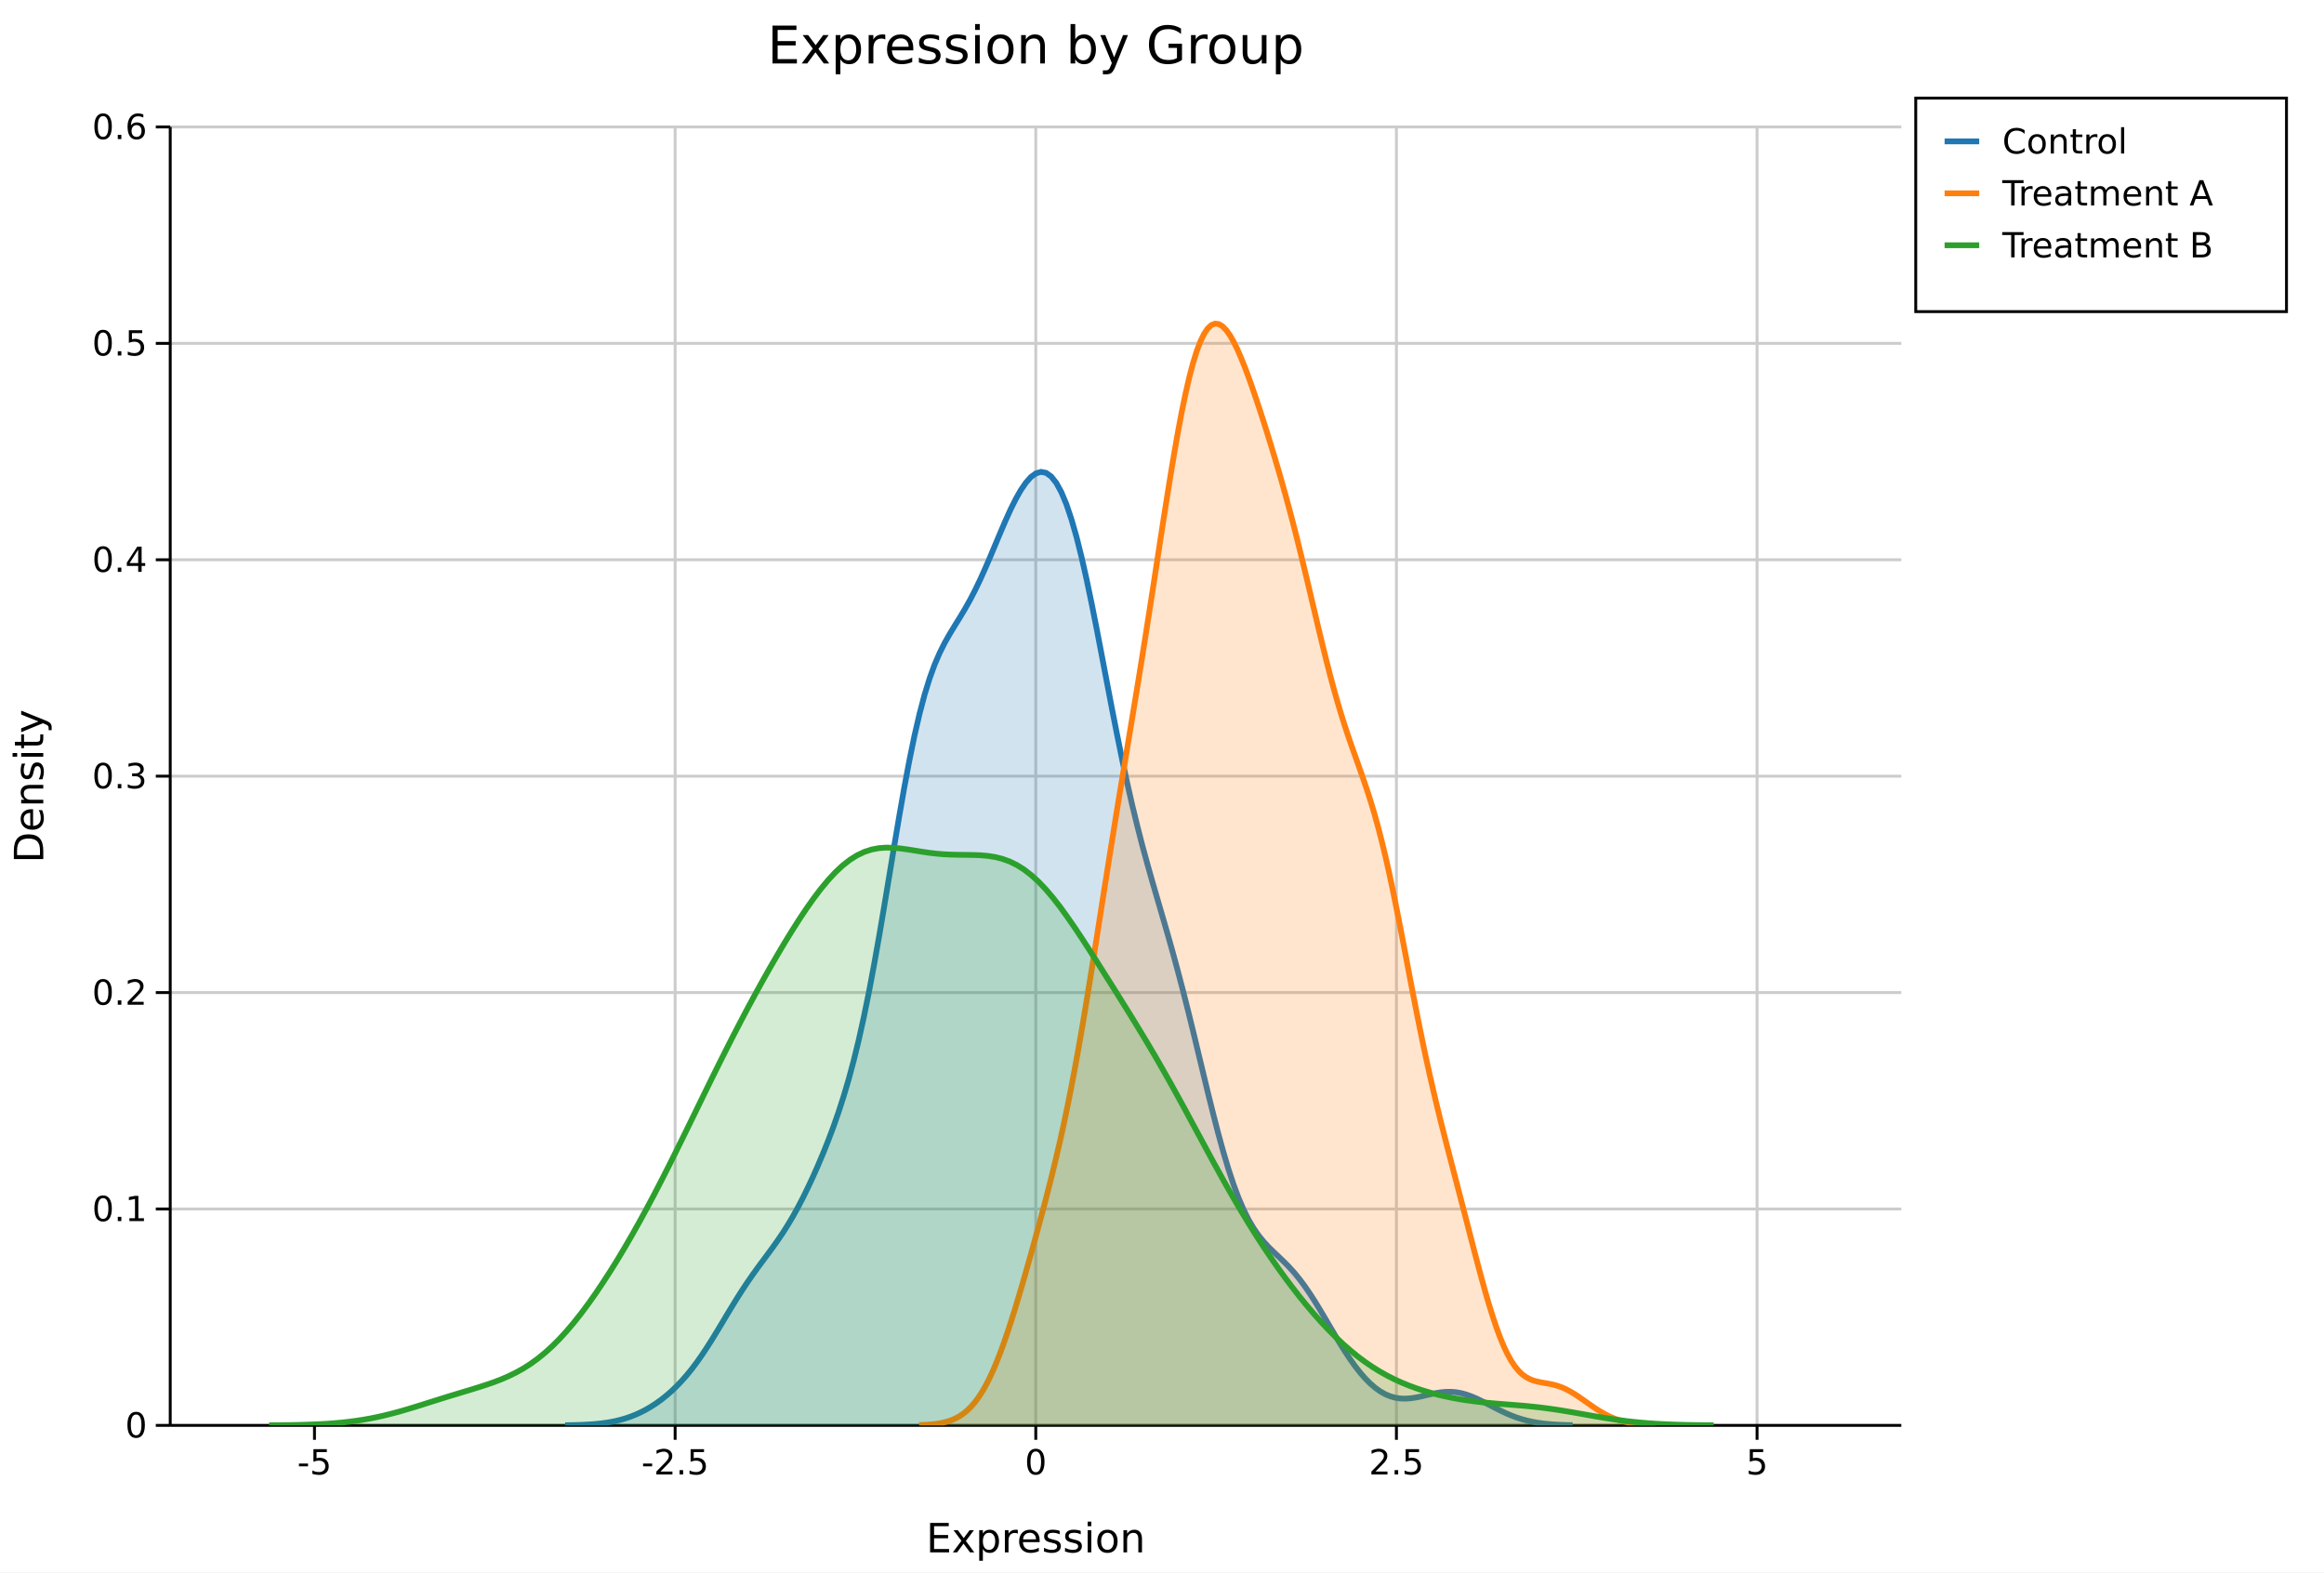
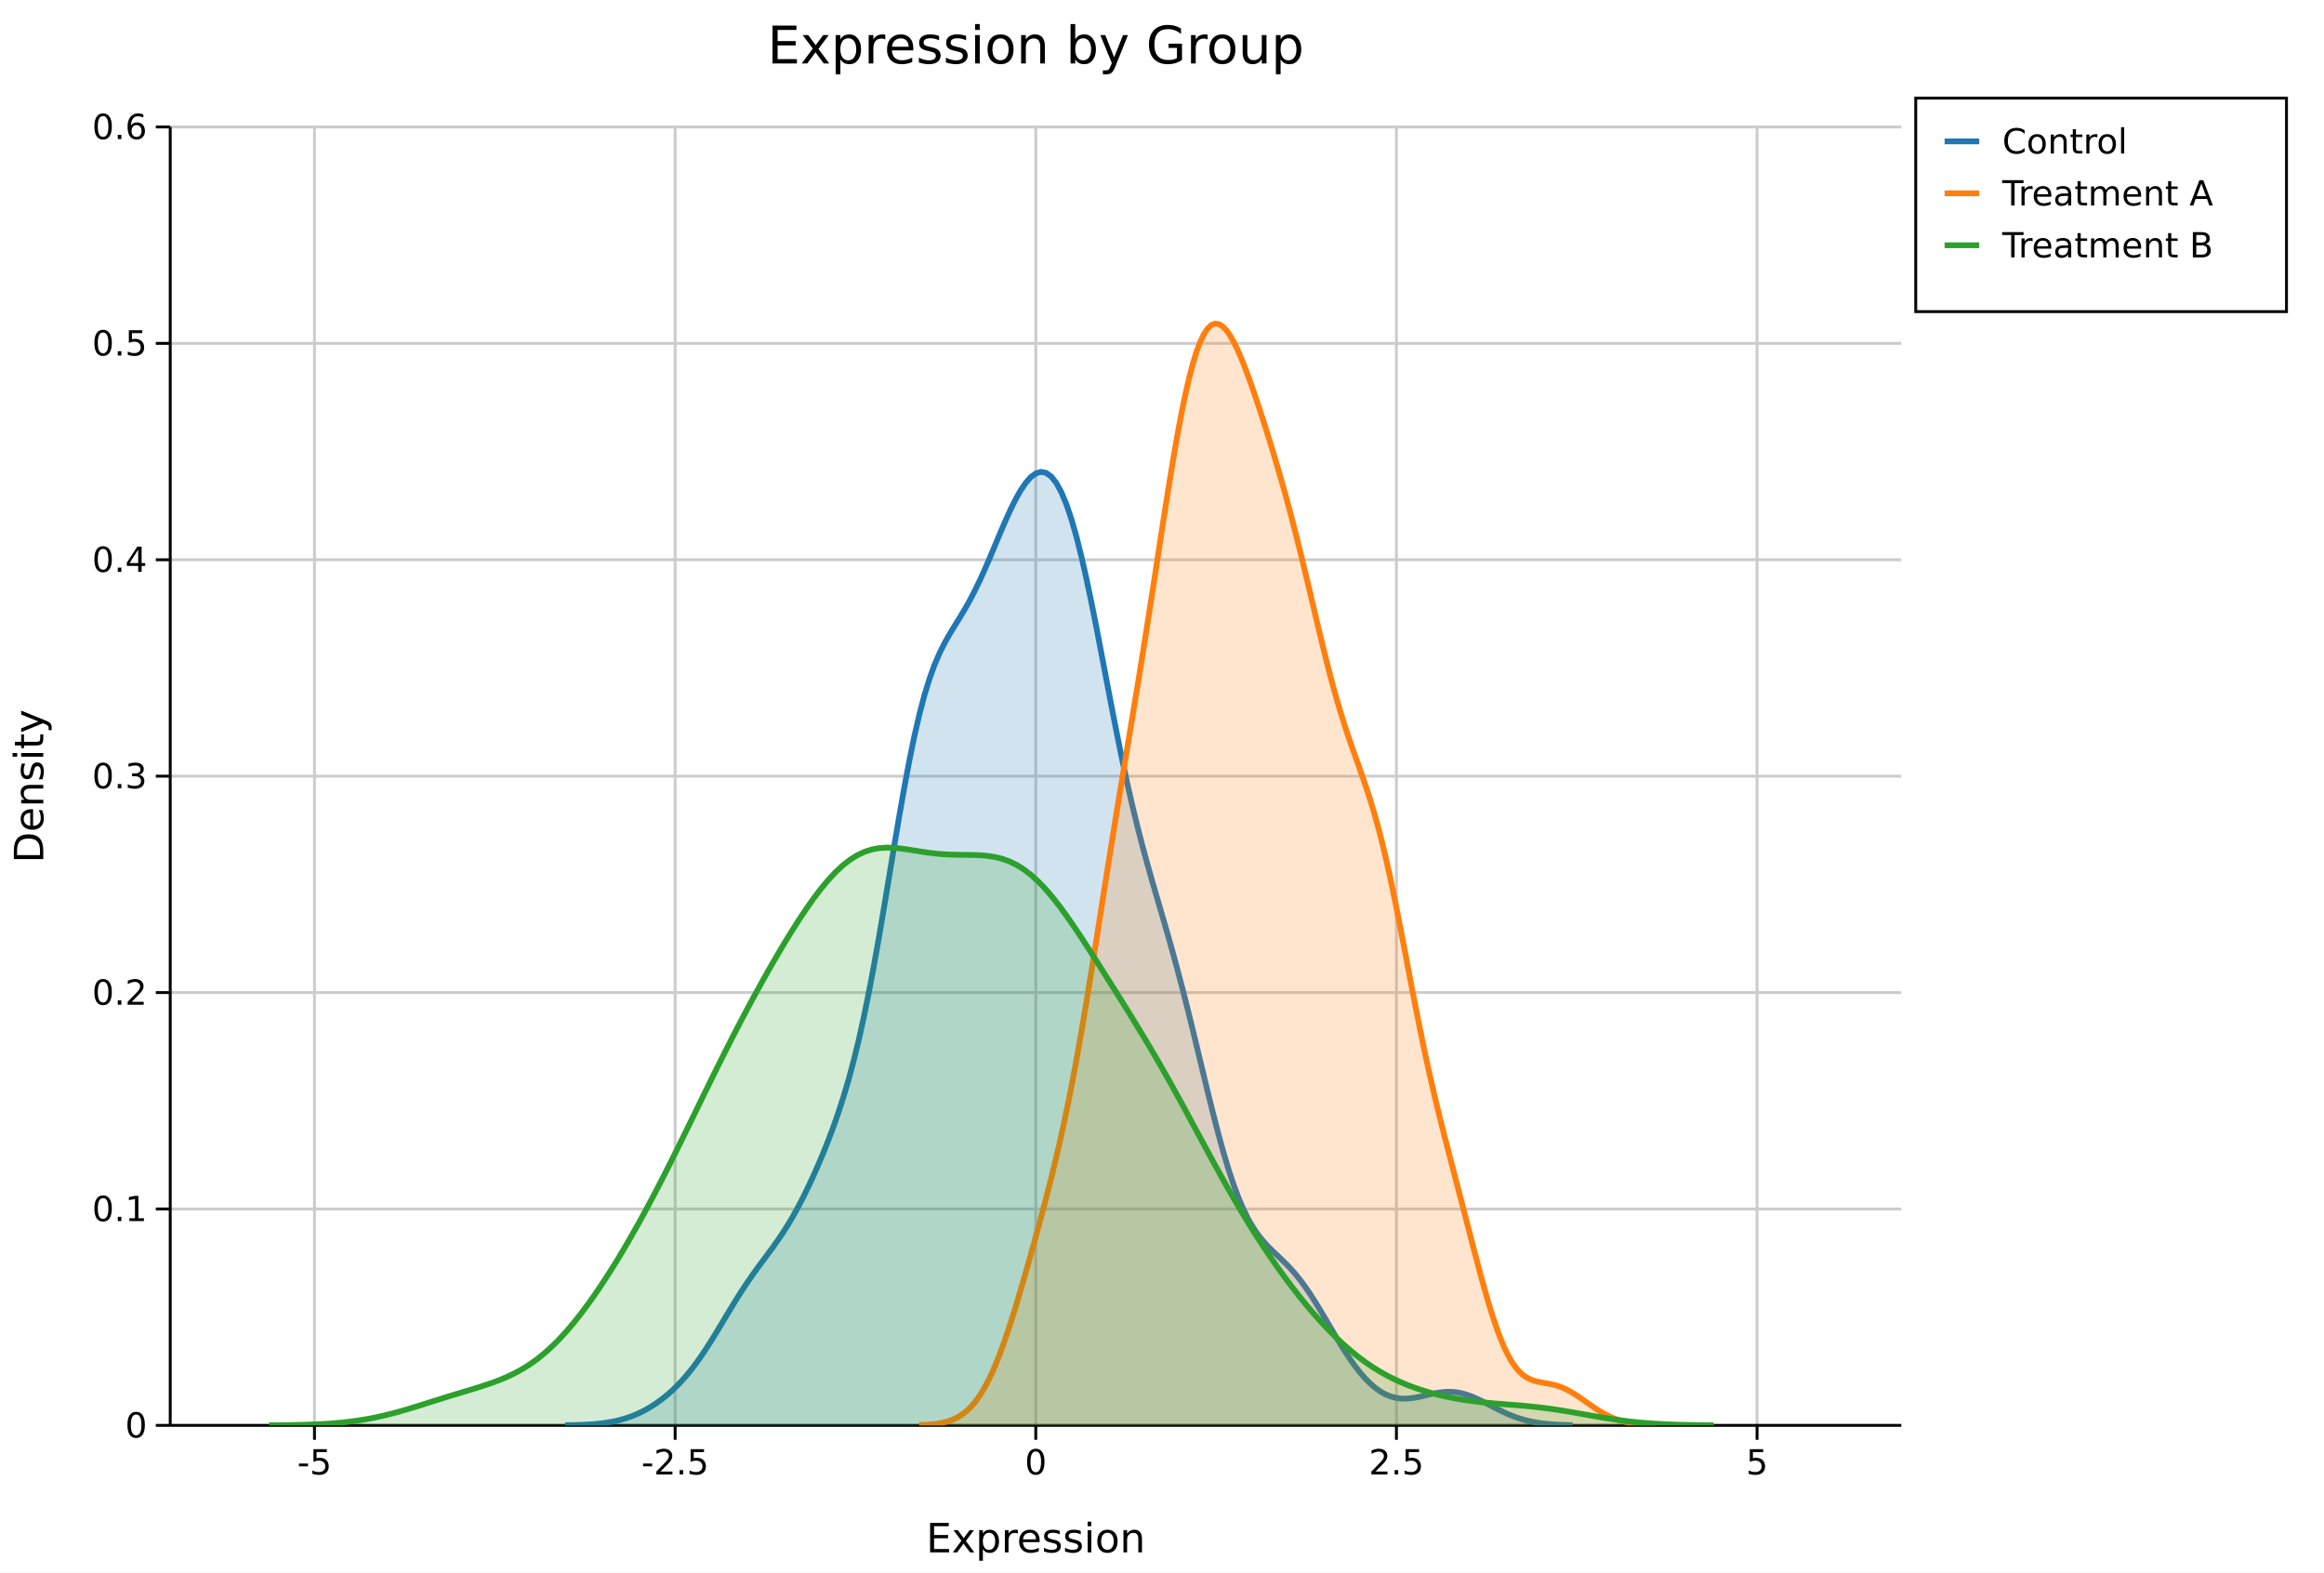
<svg xmlns="http://www.w3.org/2000/svg" width="805.5" height="545" font-family="DejaVu Sans, Liberation Sans, Arial, sans-serif" fill="black">
  <rect width="100%" height="100%" fill="white" />
  <defs>
    <clipPath id="kuva-clip-2">
      <rect x="59" y="44" width="600" height="450" />
    </clipPath>
  </defs>
+   <line x1="109" y1="44" x2="109" y2="494" stroke="#cccccc" stroke-width="1" />
  <line x1="234" y1="44" x2="234" y2="494" stroke="#cccccc" stroke-width="1" />
  <line x1="359" y1="44" x2="359" y2="494" stroke="#cccccc" stroke-width="1" />
  <line x1="484" y1="44" x2="484" y2="494" stroke="#cccccc" stroke-width="1" />
  <line x1="609" y1="44" x2="609" y2="494" stroke="#cccccc" stroke-width="1" />
  <line x1="59" y1="419" x2="659" y2="419" stroke="#cccccc" stroke-width="1" />
  <line x1="59" y1="344" x2="659" y2="344" stroke="#cccccc" stroke-width="1" />
  <line x1="59" y1="269" x2="659" y2="269" stroke="#cccccc" stroke-width="1" />
  <line x1="59" y1="194" x2="659" y2="194" stroke="#cccccc" stroke-width="1" />
  <line x1="59" y1="119" x2="659" y2="119" stroke="#cccccc" stroke-width="1" />
  <line x1="59" y1="44" x2="659" y2="44" stroke="#cccccc" stroke-width="1" />
  <line x1="59" y1="494" x2="659" y2="494" stroke="#000000" stroke-width="1" />
  <line x1="59" y1="44" x2="59" y2="494" stroke="#000000" stroke-width="1" />
  <line x1="109" y1="494" x2="109" y2="499" stroke="#000000" stroke-width="1" />
  <text x="109" y="511" font-size="12" text-anchor="middle">-5</text>
  <line x1="234" y1="494" x2="234" y2="499" stroke="#000000" stroke-width="1" />
  <text x="234" y="511" font-size="12" text-anchor="middle">-2.5</text>
  <line x1="359" y1="494" x2="359" y2="499" stroke="#000000" stroke-width="1" />
  <text x="359" y="511" font-size="12" text-anchor="middle">0</text>
  <line x1="484" y1="494" x2="484" y2="499" stroke="#000000" stroke-width="1" />
  <text x="484" y="511" font-size="12" text-anchor="middle">2.5</text>
  <line x1="609" y1="494" x2="609" y2="499" stroke="#000000" stroke-width="1" />
  <text x="609" y="511" font-size="12" text-anchor="middle">5</text>
  <line x1="54" y1="494" x2="59" y2="494" stroke="#000000" stroke-width="1" />
  <text x="51" y="498.2" font-size="12" text-anchor="end">0</text>
  <line x1="54" y1="419" x2="59" y2="419" stroke="#000000" stroke-width="1" />
  <text x="51" y="423.2" font-size="12" text-anchor="end">0.1</text>
  <line x1="54" y1="344" x2="59" y2="344" stroke="#000000" stroke-width="1" />
  <text x="51" y="348.2" font-size="12" text-anchor="end">0.2</text>
  <line x1="54" y1="269" x2="59" y2="269" stroke="#000000" stroke-width="1" />
  <text x="51" y="273.2" font-size="12" text-anchor="end">0.3</text>
  <line x1="54" y1="194" x2="59" y2="194" stroke="#000000" stroke-width="1" />
  <text x="51" y="198.2" font-size="12" text-anchor="end">0.4</text>
  <line x1="54" y1="119" x2="59" y2="119" stroke="#000000" stroke-width="1" />
  <text x="51" y="123.2" font-size="12" text-anchor="end">0.5</text>
  <line x1="54" y1="44" x2="59" y2="44" stroke="#000000" stroke-width="1" />
  <text x="51" y="48.2" font-size="12" text-anchor="end">0.6</text>
  <text x="359" y="538" font-size="14" text-anchor="middle">Expression</text>
  <text x="15" y="272.5" font-size="14" text-anchor="middle" transform="rotate(-90,15,272.5)">Density</text>
  <text x="359" y="22" font-size="18" text-anchor="middle">Expression by Group</text>
  <g clip-path="url(#kuva-clip-2)">
    <path d="M 195.87 493.95 L 197.62 493.92 L 199.38 493.88 L 201.13 493.83 L 202.89 493.75 L 204.64 493.65 L 206.4 493.52 L 208.15 493.34 L 209.91 493.11 L 211.66 492.83 L 213.42 492.47 L 215.17 492.04 L 216.93 491.53 L 218.68 490.92 L 220.44 490.22 L 222.19 489.41 L 223.95 488.5 L 225.7 487.47 L 227.46 486.33 L 229.21 485.07 L 230.97 483.67 L 232.72 482.15 L 234.47 480.47 L 236.23 478.64 L 237.98 476.66 L 239.74 474.5 L 241.49 472.17 L 243.25 469.68 L 245.0 467.04 L 246.76 464.28 L 248.51 461.42 L 250.27 458.5 L 252.02 455.57 L 253.78 452.67 L 255.53 449.82 L 257.29 447.07 L 259.04 444.43 L 260.8 441.89 L 262.55 439.45 L 264.31 437.07 L 266.06 434.72 L 267.82 432.33 L 269.57 429.86 L 271.33 427.27 L 273.08 424.5 L 274.84 421.55 L 276.59 418.38 L 278.35 415.0 L 280.1 411.42 L 281.86 407.65 L 283.61 403.69 L 285.37 399.52 L 287.12 395.12 L 288.88 390.46 L 290.63 385.45 L 292.38 380.04 L 294.14 374.11 L 295.89 367.59 L 297.65 360.4 L 299.4 352.5 L 301.16 343.87 L 302.91 334.58 L 304.67 324.7 L 306.42 314.38 L 308.18 303.81 L 309.93 293.21 L 311.69 282.81 L 313.44 272.84 L 315.2 263.51 L 316.95 255.0 L 318.71 247.4 L 320.46 240.75 L 322.22 235.07 L 323.97 230.26 L 325.73 226.19 L 327.48 222.7 L 329.24 219.61 L 330.99 216.73 L 332.75 213.9 L 334.5 210.97 L 336.26 207.84 L 338.01 204.45 L 339.77 200.8 L 341.52 196.89 L 343.28 192.81 L 345.03 188.63 L 346.79 184.44 L 348.54 180.37 L 350.29 176.51 L 352.05 172.98 L 353.8 169.88 L 355.56 167.3 L 357.31 165.32 L 359.07 164.05 L 360.82 163.54 L 362.58 163.88 L 364.33 165.13 L 366.09 167.34 L 367.84 170.53 L 369.6 174.73 L 371.35 179.93 L 373.11 186.06 L 374.86 193.07 L 376.62 200.83 L 378.37 209.21 L 380.13 218.05 L 381.88 227.16 L 383.64 236.38 L 385.39 245.53 L 387.15 254.47 L 388.9 263.07 L 390.66 271.24 L 392.41 278.94 L 394.17 286.18 L 395.92 292.99 L 397.68 299.44 L 399.43 305.64 L 401.19 311.67 L 402.94 317.68 L 404.7 323.74 L 406.45 329.96 L 408.2 336.4 L 409.96 343.09 L 411.71 350.01 L 413.47 357.14 L 415.22 364.42 L 416.98 371.73 L 418.73 378.98 L 420.49 386.05 L 422.24 392.83 L 424.0 399.21 L 425.75 405.09 L 427.51 410.41 L 429.26 415.12 L 431.02 419.23 L 432.77 422.75 L 434.53 425.73 L 436.28 428.25 L 438.04 430.4 L 439.79 432.28 L 441.55 434.0 L 443.3 435.65 L 445.06 437.34 L 446.81 439.12 L 448.57 441.06 L 450.32 443.2 L 452.08 445.54 L 453.83 448.08 L 455.59 450.8 L 457.34 453.65 L 459.1 456.6 L 460.85 459.59 L 462.61 462.56 L 464.36 465.48 L 466.11 468.28 L 467.87 470.93 L 469.62 473.4 L 471.38 475.65 L 473.13 477.67 L 474.89 479.45 L 476.64 480.96 L 478.4 482.22 L 480.15 483.21 L 481.91 483.94 L 483.66 484.42 L 485.42 484.68 L 487.17 484.73 L 488.93 484.61 L 490.68 484.35 L 492.44 483.99 L 494.19 483.58 L 495.95 483.18 L 497.7 482.81 L 499.46 482.53 L 501.21 482.37 L 502.97 482.36 L 504.72 482.51 L 506.48 482.83 L 508.23 483.31 L 509.99 483.94 L 511.74 484.68 L 513.5 485.52 L 515.25 486.41 L 517.01 487.33 L 518.76 488.23 L 520.52 489.1 L 522.27 489.92 L 524.02 490.65 L 525.78 491.31 L 527.53 491.87 L 529.29 492.34 L 531.04 492.74 L 532.8 493.05 L 534.55 493.3 L 536.31 493.49 L 538.06 493.64 L 539.82 493.75 L 541.57 493.83 L 543.33 493.88 L 545.08 493.92 L 545.08 494 L 195.87 494 Z" stroke="none" stroke-width="0" fill="#1f77b4" fill-opacity="0.2" />
    <path d="M 195.87 493.95 L 197.62 493.92 L 199.38 493.88 L 201.13 493.83 L 202.89 493.75 L 204.64 493.65 L 206.4 493.52 L 208.15 493.34 L 209.91 493.11 L 211.66 492.83 L 213.42 492.47 L 215.17 492.04 L 216.93 491.53 L 218.68 490.92 L 220.44 490.22 L 222.19 489.41 L 223.95 488.5 L 225.7 487.47 L 227.46 486.33 L 229.21 485.07 L 230.97 483.67 L 232.72 482.15 L 234.47 480.47 L 236.23 478.64 L 237.98 476.66 L 239.74 474.5 L 241.49 472.17 L 243.25 469.68 L 245.0 467.04 L 246.76 464.28 L 248.51 461.42 L 250.27 458.5 L 252.02 455.57 L 253.78 452.67 L 255.53 449.82 L 257.29 447.07 L 259.04 444.43 L 260.8 441.89 L 262.55 439.45 L 264.31 437.07 L 266.06 434.72 L 267.82 432.33 L 269.57 429.86 L 271.33 427.27 L 273.08 424.5 L 274.84 421.55 L 276.59 418.38 L 278.35 415.0 L 280.1 411.42 L 281.86 407.65 L 283.61 403.69 L 285.37 399.52 L 287.12 395.12 L 288.88 390.46 L 290.63 385.45 L 292.38 380.04 L 294.14 374.11 L 295.89 367.59 L 297.65 360.4 L 299.4 352.5 L 301.16 343.87 L 302.91 334.58 L 304.67 324.7 L 306.42 314.38 L 308.18 303.81 L 309.93 293.21 L 311.69 282.81 L 313.44 272.84 L 315.2 263.51 L 316.95 255.0 L 318.71 247.4 L 320.46 240.75 L 322.22 235.07 L 323.97 230.26 L 325.73 226.19 L 327.48 222.7 L 329.24 219.61 L 330.99 216.73 L 332.75 213.9 L 334.5 210.97 L 336.26 207.84 L 338.01 204.45 L 339.77 200.8 L 341.52 196.89 L 343.28 192.81 L 345.03 188.63 L 346.79 184.44 L 348.54 180.37 L 350.29 176.51 L 352.05 172.98 L 353.8 169.88 L 355.56 167.3 L 357.31 165.32 L 359.07 164.05 L 360.82 163.54 L 362.58 163.88 L 364.33 165.13 L 366.09 167.34 L 367.84 170.53 L 369.6 174.73 L 371.35 179.93 L 373.11 186.06 L 374.86 193.07 L 376.62 200.83 L 378.37 209.21 L 380.13 218.05 L 381.88 227.16 L 383.64 236.38 L 385.39 245.53 L 387.15 254.47 L 388.9 263.07 L 390.66 271.24 L 392.41 278.94 L 394.17 286.18 L 395.92 292.99 L 397.68 299.44 L 399.43 305.64 L 401.19 311.67 L 402.94 317.68 L 404.7 323.74 L 406.45 329.96 L 408.2 336.4 L 409.96 343.09 L 411.71 350.01 L 413.47 357.14 L 415.22 364.42 L 416.98 371.73 L 418.73 378.98 L 420.49 386.05 L 422.24 392.83 L 424.0 399.21 L 425.75 405.09 L 427.51 410.41 L 429.26 415.12 L 431.02 419.23 L 432.77 422.75 L 434.53 425.73 L 436.28 428.25 L 438.04 430.4 L 439.79 432.28 L 441.55 434.0 L 443.3 435.65 L 445.06 437.34 L 446.81 439.12 L 448.57 441.06 L 450.32 443.2 L 452.08 445.54 L 453.83 448.08 L 455.59 450.8 L 457.34 453.65 L 459.1 456.6 L 460.85 459.59 L 462.61 462.56 L 464.36 465.48 L 466.11 468.28 L 467.87 470.93 L 469.62 473.4 L 471.38 475.65 L 473.13 477.67 L 474.89 479.45 L 476.64 480.96 L 478.4 482.22 L 480.15 483.21 L 481.91 483.94 L 483.66 484.42 L 485.42 484.68 L 487.17 484.73 L 488.93 484.61 L 490.68 484.35 L 492.44 483.99 L 494.19 483.58 L 495.95 483.18 L 497.7 482.81 L 499.46 482.53 L 501.21 482.37 L 502.97 482.36 L 504.72 482.51 L 506.48 482.83 L 508.23 483.31 L 509.99 483.94 L 511.74 484.68 L 513.5 485.52 L 515.25 486.41 L 517.01 487.33 L 518.76 488.23 L 520.52 489.1 L 522.27 489.92 L 524.02 490.65 L 525.78 491.31 L 527.53 491.87 L 529.29 492.34 L 531.04 492.74 L 532.8 493.05 L 534.55 493.3 L 536.31 493.49 L 538.06 493.64 L 539.82 493.75 L 541.57 493.83 L 543.33 493.88 L 545.08 493.92" stroke="#1f77b4" stroke-width="2" fill="none" />
    <path d="M 318.57 493.89 L 319.86 493.85 L 321.14 493.78 L 322.42 493.68 L 323.7 493.56 L 324.99 493.39 L 326.27 493.17 L 327.55 492.88 L 328.83 492.52 L 330.12 492.05 L 331.4 491.47 L 332.68 490.75 L 333.96 489.87 L 335.25 488.81 L 336.53 487.55 L 337.81 486.08 L 339.09 484.37 L 340.37 482.4 L 341.66 480.17 L 342.94 477.67 L 344.22 474.9 L 345.5 471.86 L 346.79 468.57 L 348.07 465.04 L 349.35 461.3 L 350.63 457.36 L 351.92 453.24 L 353.2 448.99 L 354.48 444.63 L 355.76 440.16 L 357.05 435.63 L 358.33 431.01 L 359.61 426.34 L 360.89 421.6 L 362.18 416.76 L 363.46 411.8 L 364.74 406.69 L 366.02 401.39 L 367.31 395.87 L 368.59 390.09 L 369.87 384.01 L 371.15 377.62 L 372.43 370.89 L 373.72 363.85 L 375.0 356.51 L 376.28 348.9 L 377.56 341.06 L 378.85 333.06 L 380.13 324.94 L 381.41 316.77 L 382.69 308.6 L 383.98 300.48 L 385.26 292.44 L 386.54 284.49 L 387.82 276.63 L 389.11 268.85 L 390.39 261.12 L 391.67 253.4 L 392.95 245.65 L 394.24 237.84 L 395.52 229.93 L 396.8 221.9 L 398.08 213.75 L 399.37 205.49 L 400.65 197.16 L 401.93 188.8 L 403.21 180.48 L 404.5 172.3 L 405.78 164.33 L 407.06 156.66 L 408.34 149.4 L 409.62 142.62 L 410.91 136.42 L 412.19 130.84 L 413.47 125.96 L 414.75 121.8 L 416.04 118.39 L 417.32 115.74 L 418.6 113.83 L 419.88 112.65 L 421.17 112.16 L 422.45 112.33 L 423.73 113.09 L 425.01 114.4 L 426.3 116.2 L 427.58 118.45 L 428.86 121.05 L 430.14 123.99 L 431.43 127.18 L 432.71 130.6 L 433.99 134.2 L 435.27 137.93 L 436.56 141.78 L 437.84 145.74 L 439.12 149.78 L 440.4 153.91 L 441.68 158.14 L 442.97 162.46 L 444.25 166.91 L 445.53 171.48 L 446.81 176.18 L 448.1 181.04 L 449.38 186.04 L 450.66 191.19 L 451.94 196.46 L 453.23 201.82 L 454.51 207.25 L 455.79 212.69 L 457.07 218.11 L 458.36 223.43 L 459.64 228.62 L 460.92 233.63 L 462.2 238.42 L 463.49 242.98 L 464.77 247.3 L 466.05 251.37 L 467.33 255.25 L 468.62 258.96 L 469.9 262.57 L 471.18 266.16 L 472.46 269.81 L 473.74 273.58 L 475.03 277.57 L 476.31 281.82 L 477.59 286.4 L 478.87 291.35 L 480.16 296.66 L 481.44 302.34 L 482.72 308.35 L 484.0 314.64 L 485.29 321.15 L 486.57 327.8 L 487.85 334.53 L 489.13 341.24 L 490.42 347.87 L 491.7 354.34 L 492.98 360.63 L 494.26 366.7 L 495.55 372.53 L 496.83 378.13 L 498.11 383.53 L 499.39 388.74 L 500.68 393.82 L 501.96 398.81 L 503.24 403.74 L 504.52 408.64 L 505.8 413.56 L 507.09 418.49 L 508.37 423.44 L 509.65 428.41 L 510.93 433.35 L 512.22 438.23 L 513.5 443.0 L 514.78 447.62 L 516.06 452.02 L 517.35 456.15 L 518.63 459.98 L 519.91 463.46 L 521.19 466.56 L 522.48 469.27 L 523.76 471.58 L 525.04 473.51 L 526.32 475.07 L 527.61 476.31 L 528.89 477.25 L 530.17 477.94 L 531.45 478.45 L 532.74 478.8 L 534.02 479.07 L 535.3 479.3 L 536.58 479.52 L 537.86 479.77 L 539.15 480.09 L 540.43 480.49 L 541.71 480.98 L 542.99 481.57 L 544.28 482.26 L 545.56 483.02 L 546.84 483.85 L 548.12 484.73 L 549.41 485.63 L 550.69 486.54 L 551.97 487.43 L 553.25 488.29 L 554.54 489.1 L 555.82 489.84 L 557.1 490.53 L 558.38 491.14 L 559.67 491.67 L 560.95 492.13 L 562.23 492.51 L 563.51 492.84 L 564.8 493.1 L 566.08 493.32 L 567.36 493.49 L 568.64 493.62 L 569.92 493.72 L 571.21 493.8 L 572.49 493.86 L 573.77 493.9 L 573.77 494 L 318.57 494 Z" stroke="none" stroke-width="0" fill="#ff7f0e" fill-opacity="0.2" />
    <path d="M 318.57 493.89 L 319.86 493.85 L 321.14 493.78 L 322.42 493.68 L 323.7 493.56 L 324.99 493.39 L 326.27 493.17 L 327.55 492.88 L 328.83 492.52 L 330.12 492.05 L 331.4 491.47 L 332.68 490.75 L 333.96 489.87 L 335.25 488.81 L 336.53 487.55 L 337.81 486.08 L 339.09 484.37 L 340.37 482.4 L 341.66 480.17 L 342.94 477.67 L 344.22 474.9 L 345.5 471.86 L 346.79 468.57 L 348.07 465.04 L 349.35 461.3 L 350.63 457.36 L 351.92 453.24 L 353.2 448.99 L 354.48 444.63 L 355.76 440.16 L 357.05 435.63 L 358.33 431.01 L 359.61 426.34 L 360.89 421.6 L 362.18 416.76 L 363.46 411.8 L 364.74 406.69 L 366.02 401.39 L 367.31 395.87 L 368.59 390.09 L 369.87 384.01 L 371.15 377.62 L 372.43 370.89 L 373.72 363.85 L 375.0 356.51 L 376.28 348.9 L 377.56 341.06 L 378.85 333.06 L 380.13 324.94 L 381.41 316.77 L 382.69 308.6 L 383.98 300.48 L 385.26 292.44 L 386.54 284.49 L 387.82 276.63 L 389.11 268.85 L 390.39 261.12 L 391.67 253.4 L 392.95 245.65 L 394.24 237.84 L 395.52 229.93 L 396.8 221.9 L 398.08 213.75 L 399.37 205.49 L 400.65 197.16 L 401.93 188.8 L 403.21 180.48 L 404.5 172.3 L 405.78 164.33 L 407.06 156.66 L 408.34 149.4 L 409.62 142.62 L 410.91 136.42 L 412.19 130.84 L 413.47 125.96 L 414.75 121.8 L 416.04 118.39 L 417.32 115.74 L 418.6 113.83 L 419.88 112.65 L 421.17 112.16 L 422.45 112.33 L 423.73 113.09 L 425.01 114.4 L 426.3 116.2 L 427.58 118.45 L 428.86 121.05 L 430.14 123.99 L 431.43 127.18 L 432.71 130.6 L 433.99 134.2 L 435.27 137.93 L 436.56 141.78 L 437.84 145.74 L 439.12 149.78 L 440.4 153.91 L 441.68 158.14 L 442.97 162.46 L 444.25 166.91 L 445.53 171.48 L 446.81 176.18 L 448.1 181.04 L 449.38 186.04 L 450.66 191.19 L 451.94 196.46 L 453.23 201.82 L 454.51 207.25 L 455.79 212.69 L 457.07 218.11 L 458.36 223.43 L 459.64 228.62 L 460.92 233.63 L 462.2 238.42 L 463.49 242.98 L 464.77 247.3 L 466.05 251.37 L 467.33 255.25 L 468.62 258.96 L 469.9 262.57 L 471.18 266.16 L 472.46 269.81 L 473.74 273.58 L 475.03 277.57 L 476.31 281.82 L 477.59 286.4 L 478.87 291.35 L 480.16 296.66 L 481.44 302.34 L 482.72 308.35 L 484.0 314.64 L 485.29 321.15 L 486.57 327.8 L 487.85 334.53 L 489.13 341.24 L 490.42 347.87 L 491.7 354.34 L 492.98 360.63 L 494.26 366.7 L 495.55 372.53 L 496.83 378.13 L 498.11 383.53 L 499.39 388.74 L 500.68 393.82 L 501.96 398.81 L 503.24 403.74 L 504.52 408.64 L 505.8 413.56 L 507.09 418.49 L 508.37 423.44 L 509.65 428.41 L 510.93 433.35 L 512.22 438.23 L 513.5 443.0 L 514.78 447.62 L 516.06 452.02 L 517.35 456.15 L 518.63 459.98 L 519.91 463.46 L 521.19 466.56 L 522.48 469.27 L 523.76 471.58 L 525.04 473.51 L 526.32 475.07 L 527.61 476.31 L 528.89 477.25 L 530.17 477.94 L 531.45 478.45 L 532.74 478.8 L 534.02 479.07 L 535.3 479.3 L 536.58 479.52 L 537.86 479.77 L 539.15 480.09 L 540.43 480.49 L 541.71 480.98 L 542.99 481.57 L 544.28 482.26 L 545.56 483.02 L 546.84 483.85 L 548.12 484.73 L 549.41 485.63 L 550.69 486.54 L 551.97 487.43 L 553.25 488.29 L 554.54 489.1 L 555.82 489.84 L 557.1 490.53 L 558.38 491.14 L 559.67 491.67 L 560.95 492.13 L 562.23 492.51 L 563.51 492.84 L 564.8 493.1 L 566.08 493.32 L 567.36 493.49 L 568.64 493.62 L 569.92 493.72 L 571.21 493.8 L 572.49 493.86 L 573.77 493.9" stroke="#ff7f0e" stroke-width="2" fill="none" />
    <path d="M 93.28 493.96 L 95.8 493.95 L 98.31 493.92 L 100.83 493.89 L 103.35 493.84 L 105.86 493.77 L 108.38 493.68 L 110.89 493.57 L 113.41 493.43 L 115.93 493.24 L 118.44 493.02 L 120.96 492.74 L 123.47 492.41 L 125.99 492.02 L 128.5 491.57 L 131.02 491.06 L 133.54 490.48 L 136.05 489.85 L 138.57 489.17 L 141.08 488.44 L 143.6 487.68 L 146.12 486.9 L 148.63 486.1 L 151.15 485.31 L 153.66 484.52 L 156.18 483.74 L 158.7 482.98 L 161.21 482.22 L 163.73 481.46 L 166.24 480.68 L 168.76 479.86 L 171.28 478.99 L 173.79 478.02 L 176.31 476.93 L 178.82 475.7 L 181.34 474.3 L 183.86 472.7 L 186.37 470.88 L 188.89 468.83 L 191.4 466.56 L 193.92 464.04 L 196.43 461.29 L 198.95 458.32 L 201.47 455.14 L 203.98 451.76 L 206.5 448.2 L 209.01 444.46 L 211.53 440.57 L 214.05 436.52 L 216.56 432.33 L 219.08 427.99 L 221.59 423.52 L 224.11 418.91 L 226.63 414.18 L 229.14 409.34 L 231.66 404.39 L 234.17 399.36 L 236.69 394.26 L 239.21 389.12 L 241.72 383.97 L 244.24 378.81 L 246.75 373.69 L 249.27 368.61 L 251.79 363.6 L 254.3 358.66 L 256.82 353.82 L 259.33 349.06 L 261.85 344.41 L 264.36 339.85 L 266.88 335.39 L 269.4 331.04 L 271.91 326.8 L 274.43 322.7 L 276.94 318.75 L 279.46 314.97 L 281.98 311.4 L 284.49 308.08 L 287.01 305.05 L 289.52 302.34 L 292.04 299.98 L 294.56 298.01 L 297.07 296.43 L 299.59 295.24 L 302.1 294.42 L 304.62 293.95 L 307.14 293.76 L 309.65 293.82 L 312.17 294.06 L 314.68 294.41 L 317.2 294.81 L 319.72 295.21 L 322.23 295.58 L 324.75 295.87 L 327.26 296.08 L 329.78 296.19 L 332.3 296.25 L 334.81 296.28 L 337.33 296.32 L 339.84 296.41 L 342.36 296.63 L 344.87 297.02 L 347.39 297.65 L 349.91 298.55 L 352.42 299.78 L 354.94 301.36 L 357.45 303.3 L 359.97 305.59 L 362.49 308.24 L 365.0 311.2 L 367.52 314.43 L 370.03 317.91 L 372.55 321.56 L 375.07 325.34 L 377.58 329.22 L 380.1 333.16 L 382.61 337.13 L 385.13 341.12 L 387.65 345.13 L 390.16 349.16 L 392.68 353.22 L 395.19 357.34 L 397.71 361.52 L 400.23 365.79 L 402.74 370.14 L 405.26 374.59 L 407.77 379.12 L 410.29 383.71 L 412.8 388.37 L 415.32 393.04 L 417.84 397.71 L 420.35 402.36 L 422.87 406.94 L 425.38 411.44 L 427.9 415.84 L 430.42 420.12 L 432.93 424.26 L 435.45 428.28 L 437.96 432.15 L 440.48 435.89 L 443.0 439.49 L 445.51 442.96 L 448.03 446.3 L 450.54 449.52 L 453.06 452.6 L 455.58 455.56 L 458.09 458.37 L 460.61 461.04 L 463.12 463.56 L 465.64 465.93 L 468.16 468.12 L 470.67 470.17 L 473.19 472.04 L 475.7 473.75 L 478.22 475.31 L 480.74 476.72 L 483.25 478.0 L 485.77 479.15 L 488.28 480.18 L 490.8 481.11 L 493.31 481.94 L 495.83 482.69 L 498.35 483.36 L 500.86 483.95 L 503.38 484.47 L 505.89 484.93 L 508.41 485.32 L 510.93 485.66 L 513.44 485.96 L 515.96 486.21 L 518.47 486.43 L 520.99 486.63 L 523.51 486.83 L 526.02 487.03 L 528.54 487.24 L 531.05 487.49 L 533.57 487.76 L 536.09 488.08 L 538.6 488.43 L 541.12 488.81 L 543.63 489.23 L 546.15 489.66 L 548.67 490.11 L 551.18 490.56 L 553.7 491.0 L 556.21 491.42 L 558.73 491.82 L 561.24 492.18 L 563.76 492.51 L 566.28 492.8 L 568.79 493.04 L 571.31 493.25 L 573.82 493.42 L 576.34 493.56 L 578.86 493.67 L 581.37 493.76 L 583.89 493.83 L 586.4 493.88 L 588.92 493.91 L 591.44 493.94 L 593.95 493.96 L 593.95 494 L 93.28 494 Z" stroke="none" stroke-width="0" fill="#2ca02c" fill-opacity="0.2" />
    <path d="M 93.28 493.96 L 95.8 493.95 L 98.31 493.92 L 100.83 493.89 L 103.35 493.84 L 105.86 493.77 L 108.38 493.68 L 110.89 493.57 L 113.41 493.43 L 115.93 493.24 L 118.44 493.02 L 120.96 492.74 L 123.47 492.41 L 125.99 492.02 L 128.5 491.57 L 131.02 491.06 L 133.54 490.48 L 136.05 489.85 L 138.57 489.17 L 141.08 488.44 L 143.6 487.68 L 146.12 486.9 L 148.63 486.1 L 151.15 485.31 L 153.66 484.52 L 156.18 483.74 L 158.7 482.98 L 161.21 482.22 L 163.73 481.46 L 166.24 480.68 L 168.76 479.86 L 171.28 478.99 L 173.79 478.02 L 176.31 476.93 L 178.82 475.7 L 181.34 474.3 L 183.86 472.7 L 186.37 470.88 L 188.89 468.83 L 191.4 466.56 L 193.92 464.04 L 196.43 461.29 L 198.95 458.32 L 201.47 455.14 L 203.98 451.76 L 206.5 448.2 L 209.01 444.46 L 211.53 440.57 L 214.05 436.52 L 216.56 432.33 L 219.08 427.99 L 221.59 423.52 L 224.11 418.91 L 226.63 414.18 L 229.14 409.34 L 231.66 404.39 L 234.17 399.36 L 236.69 394.26 L 239.21 389.12 L 241.72 383.97 L 244.24 378.81 L 246.75 373.69 L 249.27 368.61 L 251.79 363.6 L 254.3 358.66 L 256.82 353.82 L 259.33 349.06 L 261.85 344.41 L 264.36 339.85 L 266.88 335.39 L 269.4 331.04 L 271.91 326.8 L 274.43 322.7 L 276.94 318.75 L 279.46 314.97 L 281.98 311.4 L 284.49 308.08 L 287.01 305.05 L 289.52 302.34 L 292.04 299.98 L 294.56 298.01 L 297.07 296.43 L 299.59 295.24 L 302.1 294.42 L 304.62 293.95 L 307.14 293.76 L 309.65 293.82 L 312.17 294.06 L 314.68 294.41 L 317.2 294.81 L 319.72 295.21 L 322.23 295.58 L 324.75 295.87 L 327.26 296.08 L 329.78 296.19 L 332.3 296.25 L 334.81 296.28 L 337.33 296.32 L 339.84 296.41 L 342.36 296.63 L 344.87 297.02 L 347.39 297.65 L 349.91 298.55 L 352.42 299.78 L 354.94 301.36 L 357.45 303.3 L 359.97 305.59 L 362.49 308.24 L 365.0 311.2 L 367.52 314.43 L 370.03 317.91 L 372.55 321.56 L 375.07 325.34 L 377.58 329.22 L 380.1 333.16 L 382.61 337.13 L 385.13 341.12 L 387.65 345.13 L 390.16 349.16 L 392.68 353.22 L 395.19 357.34 L 397.71 361.52 L 400.23 365.79 L 402.74 370.14 L 405.26 374.59 L 407.77 379.12 L 410.29 383.71 L 412.8 388.37 L 415.32 393.04 L 417.84 397.71 L 420.35 402.36 L 422.87 406.94 L 425.38 411.44 L 427.9 415.84 L 430.42 420.12 L 432.93 424.26 L 435.45 428.28 L 437.96 432.15 L 440.48 435.89 L 443.0 439.49 L 445.51 442.96 L 448.03 446.3 L 450.54 449.52 L 453.06 452.6 L 455.58 455.56 L 458.09 458.37 L 460.61 461.04 L 463.12 463.56 L 465.64 465.93 L 468.16 468.12 L 470.67 470.17 L 473.19 472.04 L 475.7 473.75 L 478.22 475.31 L 480.74 476.72 L 483.25 478.0 L 485.77 479.15 L 488.28 480.18 L 490.8 481.11 L 493.31 481.94 L 495.83 482.69 L 498.35 483.36 L 500.86 483.95 L 503.38 484.47 L 505.89 484.93 L 508.41 485.32 L 510.93 485.66 L 513.44 485.96 L 515.96 486.21 L 518.47 486.43 L 520.99 486.63 L 523.51 486.83 L 526.02 487.03 L 528.54 487.24 L 531.05 487.49 L 533.57 487.76 L 536.09 488.08 L 538.6 488.43 L 541.12 488.81 L 543.63 489.23 L 546.15 489.66 L 548.67 490.11 L 551.18 490.56 L 553.7 491.0 L 556.21 491.42 L 558.73 491.82 L 561.24 492.18 L 563.76 492.51 L 566.28 492.8 L 568.79 493.04 L 571.31 493.25 L 573.82 493.42 L 576.34 493.56 L 578.86 493.67 L 581.37 493.76 L 583.89 493.83 L 586.4 493.88 L 588.92 493.91 L 591.44 493.94 L 593.95 493.96" stroke="#2ca02c" stroke-width="2" fill="none" />
  </g>
  <rect x="664" y="34" width="128.5" height="74" fill="#ffffff" />
  <rect x="664" y="34" width="128.5" height="74" fill="none" stroke="#000000" stroke-width="1" />
  <text x="694" y="53.2" font-size="12" text-anchor="start">Control</text>
  <line x1="674" y1="49" x2="686" y2="49" stroke="#1f77b4" stroke-width="2" />
  <text x="694" y="71.2" font-size="12" text-anchor="start">Treatment A</text>
  <line x1="674" y1="67" x2="686" y2="67" stroke="#ff7f0e" stroke-width="2" />
  <text x="694" y="89.2" font-size="12" text-anchor="start">Treatment B</text>
  <line x1="674" y1="85" x2="686" y2="85" stroke="#2ca02c" stroke-width="2" />
</svg>
